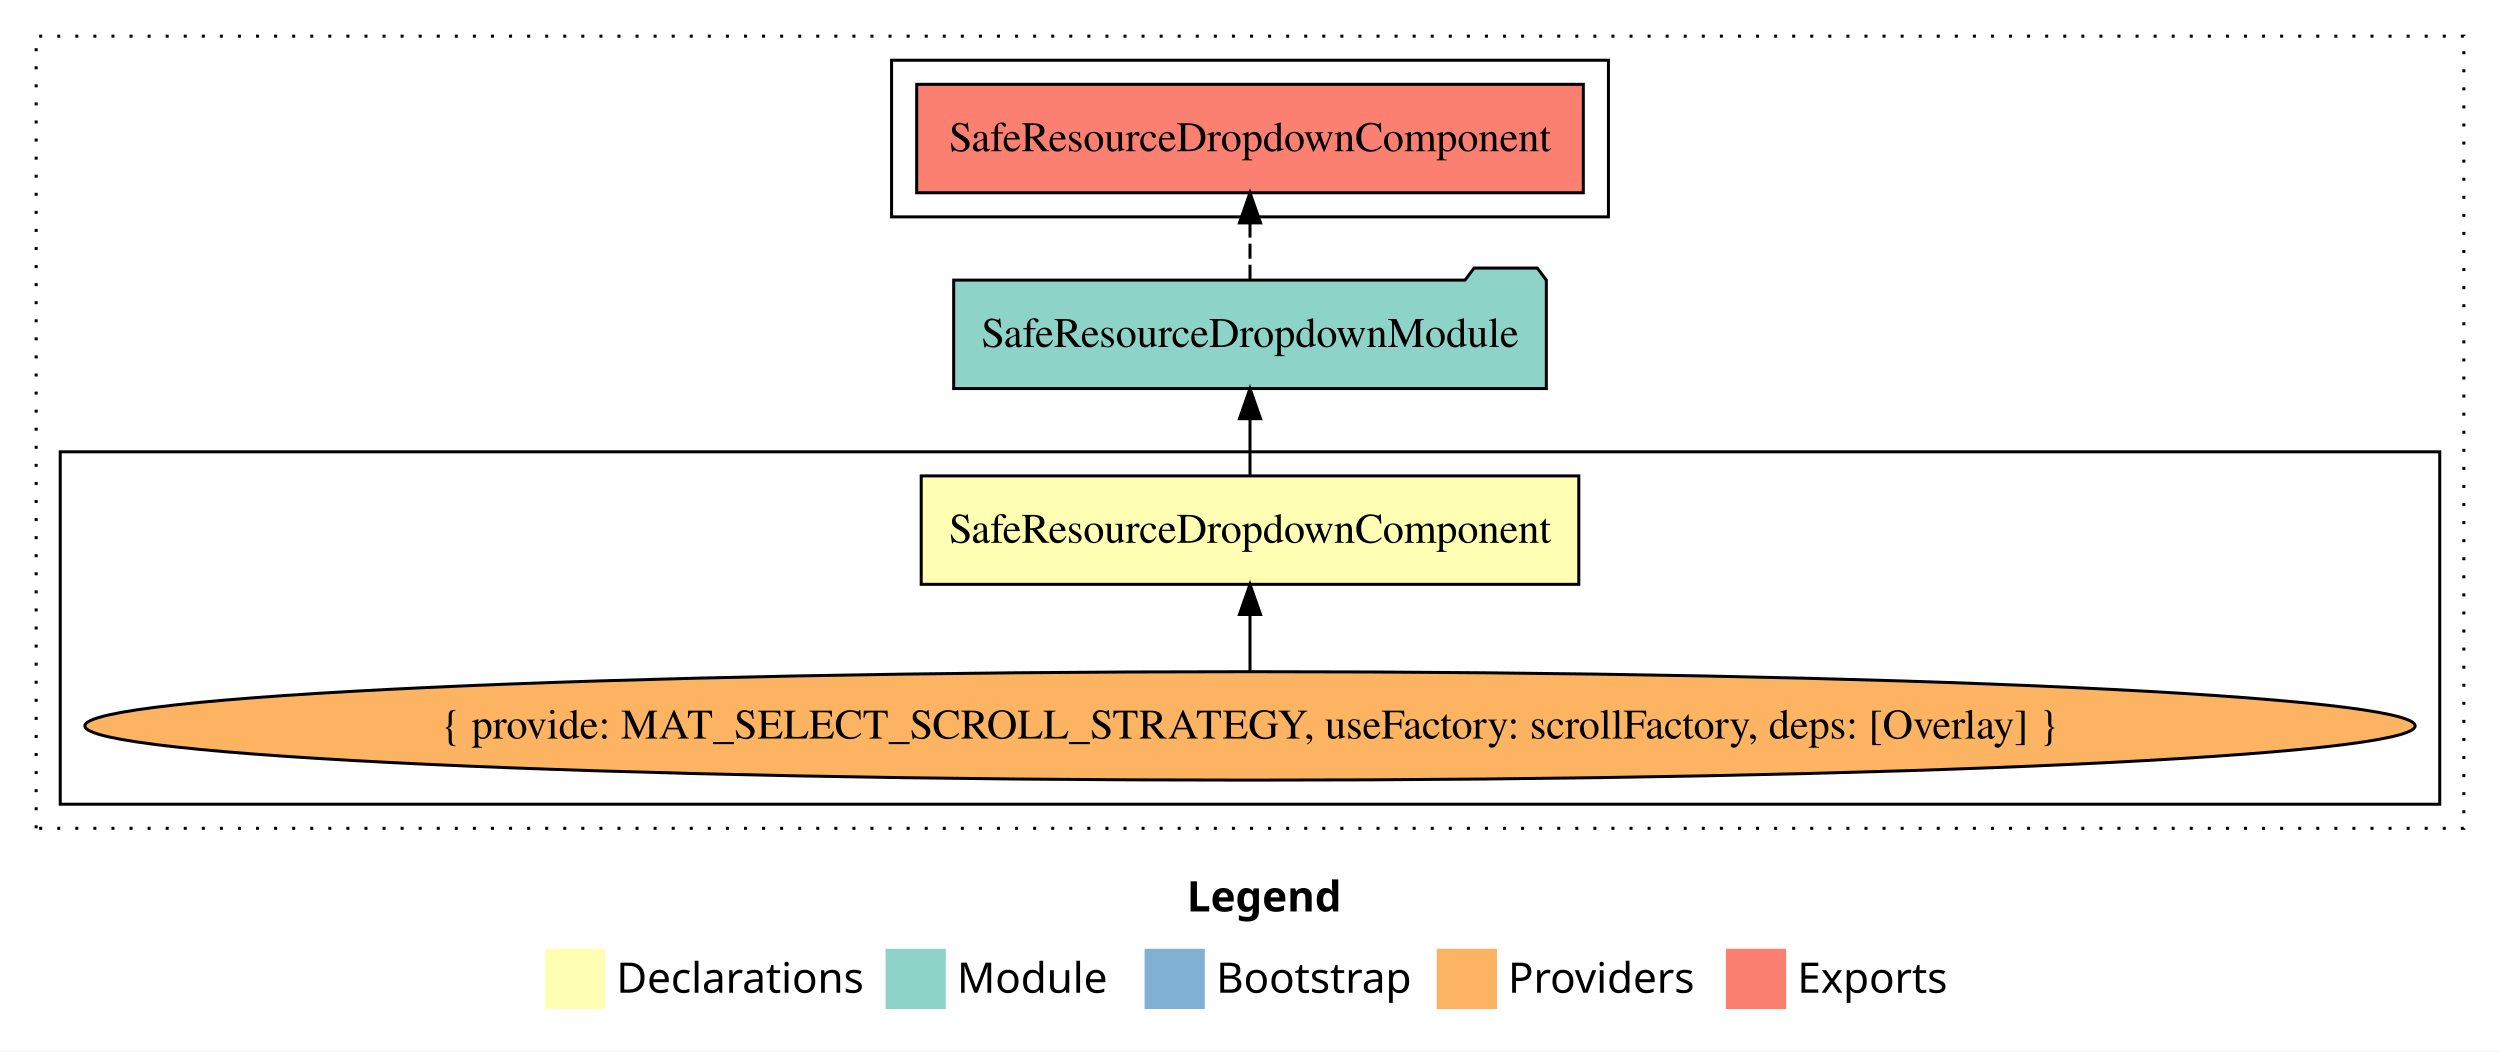
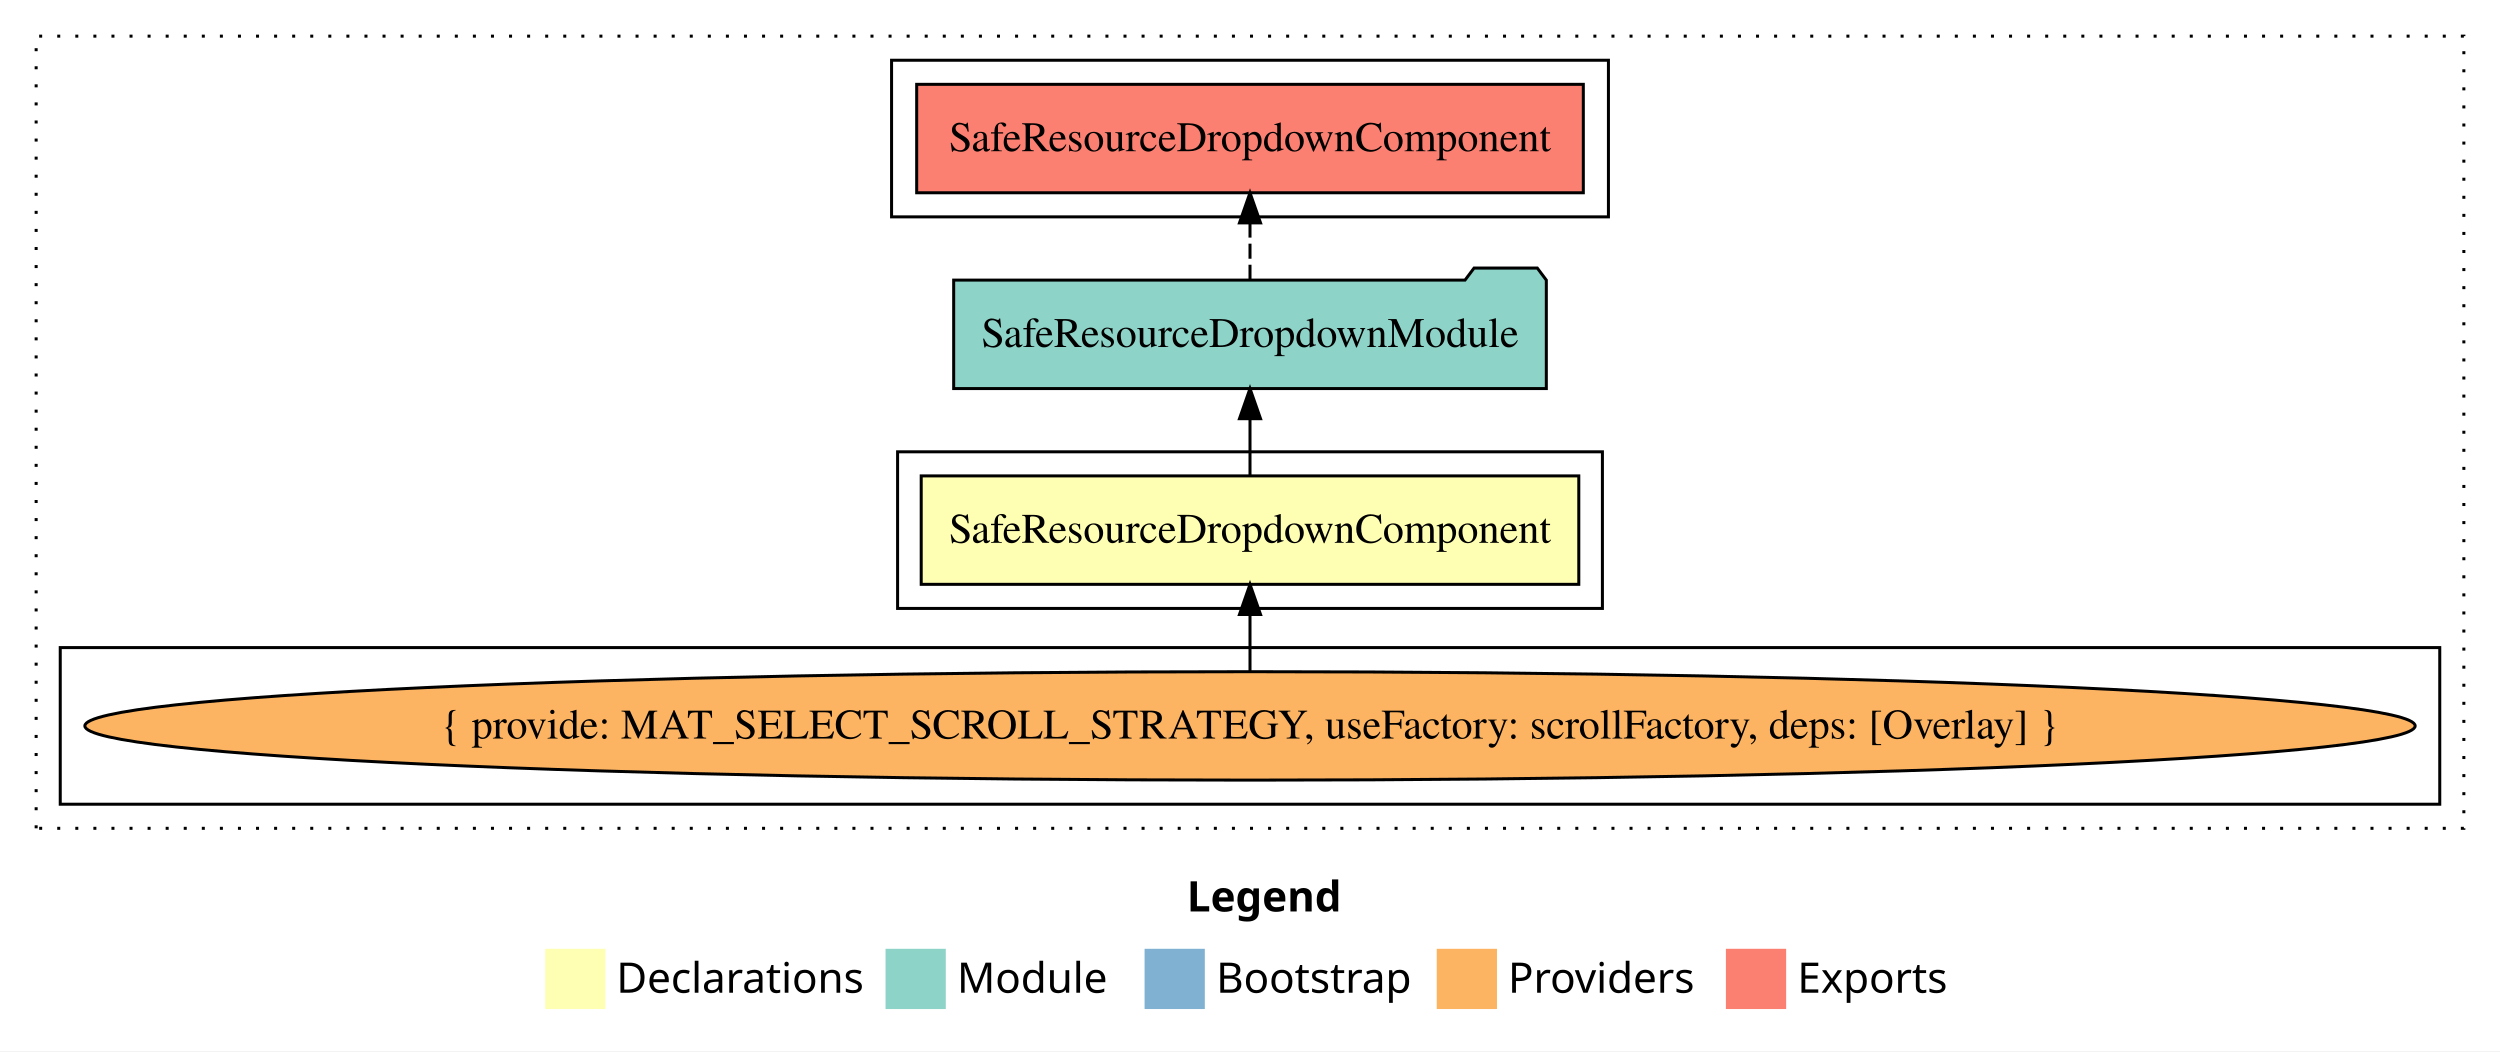
<svg xmlns="http://www.w3.org/2000/svg" width="830pt" height="349pt" viewBox="0.00 0.00 830.00 349.00">
  <g id="graph0" class="graph" transform="scale(1 1) rotate(0) translate(4 345)">
    <polygon fill="white" stroke="transparent" points="-4,4 -4,-345 826,-345 826,4 -4,4" />
    <text text-anchor="start" x="390.01" y="-42.4" font-family="sans-serif" font-weight="bold" font-size="14.00">Legend</text>
    <polygon fill="#ffffb3" stroke="transparent" points="177,-10 177,-30 197,-30 197,-10 177,-10" />
    <text text-anchor="start" x="200.63" y="-15.4" font-family="sans-serif" font-size="14.00">  Declarations</text>
    <polygon fill="#8dd3c7" stroke="transparent" points="290,-10 290,-30 310,-30 310,-10 290,-10" />
    <text text-anchor="start" x="313.73" y="-15.4" font-family="sans-serif" font-size="14.00">  Module</text>
    <polygon fill="#80b1d3" stroke="transparent" points="376,-10 376,-30 396,-30 396,-10 376,-10" />
    <text text-anchor="start" x="399.78" y="-15.4" font-family="sans-serif" font-size="14.00">  Bootstrap</text>
    <polygon fill="#fdb462" stroke="transparent" points="473,-10 473,-30 493,-30 493,-10 473,-10" />
    <text text-anchor="start" x="496.67" y="-15.4" font-family="sans-serif" font-size="14.00">  Providers</text>
    <polygon fill="#fb8072" stroke="transparent" points="569,-10 569,-30 589,-30 589,-10 569,-10" />
    <text text-anchor="start" x="592.73" y="-15.4" font-family="sans-serif" font-size="14.00">  Exports</text>
    <g id="clust1" class="cluster">
      <polygon fill="none" stroke="black" stroke-dasharray="1,5" points="8,-70 8,-333 814,-333 814,-70 8,-70" />
    </g>
+     <g id="clust2" class="cluster">
+       <polygon fill="none" stroke="black" points="294,-143 294,-195 528,-195 528,-143 294,-143" />
+     </g>
    <g id="clust5" class="cluster">
      <polygon fill="none" stroke="black" points="292,-273 292,-325 530,-325 530,-273 292,-273" />
    </g>
    <g id="clust3" class="cluster">
-       <polygon fill="none" stroke="black" points="16,-78 16,-195 806,-195 806,-78 16,-78" />
+       <polygon fill="none" stroke="black" points="16,-78 16,-130 806,-130 806,-78 16,-78" />
    </g>
    <g id="node1" class="node">
      <polygon fill="#ffffb3" stroke="black" points="520.16,-187 301.84,-187 301.84,-151 520.16,-151 520.16,-187" />
      <text text-anchor="middle" x="411" y="-164.8" font-family="Times,serif" font-size="14.00">SafeResourceDropdownComponent</text>
    </g>
    <g id="node2" class="node">
      <polygon fill="#8dd3c7" stroke="black" points="509.38,-252 506.38,-256 485.38,-256 482.38,-252 312.62,-252 312.62,-216 509.38,-216 509.38,-252" />
      <text text-anchor="middle" x="411" y="-229.8" font-family="Times,serif" font-size="14.00">SafeResourceDropdownModule</text>
    </g>
    <g id="edge1" class="edge">
      <path fill="none" stroke="black" d="M411,-187.11C411,-187.11 411,-205.99 411,-205.99" />
      <polygon fill="black" stroke="black" points="407.5,-205.99 411,-215.99 414.5,-205.99 407.5,-205.99" />
    </g>
    <g id="node4" class="node">
      <polygon fill="#fb8072" stroke="black" points="521.66,-317 300.34,-317 300.34,-281 521.66,-281 521.66,-317" />
      <text text-anchor="middle" x="411" y="-294.8" font-family="Times,serif" font-size="14.00">SafeResourceDropdownComponent </text>
    </g>
    <g id="edge3" class="edge">
      <path fill="none" stroke="black" stroke-dasharray="5,2" d="M411,-252.11C411,-252.11 411,-270.99 411,-270.99" />
      <polygon fill="black" stroke="black" points="407.5,-270.99 411,-280.99 414.5,-270.99 407.5,-270.99" />
    </g>
    <g id="node3" class="node">
      <ellipse fill="#fdb462" stroke="black" cx="411" cy="-104" rx="386.83" ry="18" />
      <text text-anchor="middle" x="411" y="-99.8" font-family="Times,serif" font-size="14.00">{ provide: MAT_SELECT_SCROLL_STRATEGY, useFactory: scrollFactory, deps: [Overlay] }</text>
    </g>
    <g id="edge2" class="edge">
      <path fill="none" stroke="black" d="M411,-122.11C411,-122.11 411,-140.99 411,-140.99" />
      <polygon fill="black" stroke="black" points="407.5,-140.99 411,-150.99 414.5,-140.99 407.5,-140.99" />
    </g>
  </g>
</svg>
